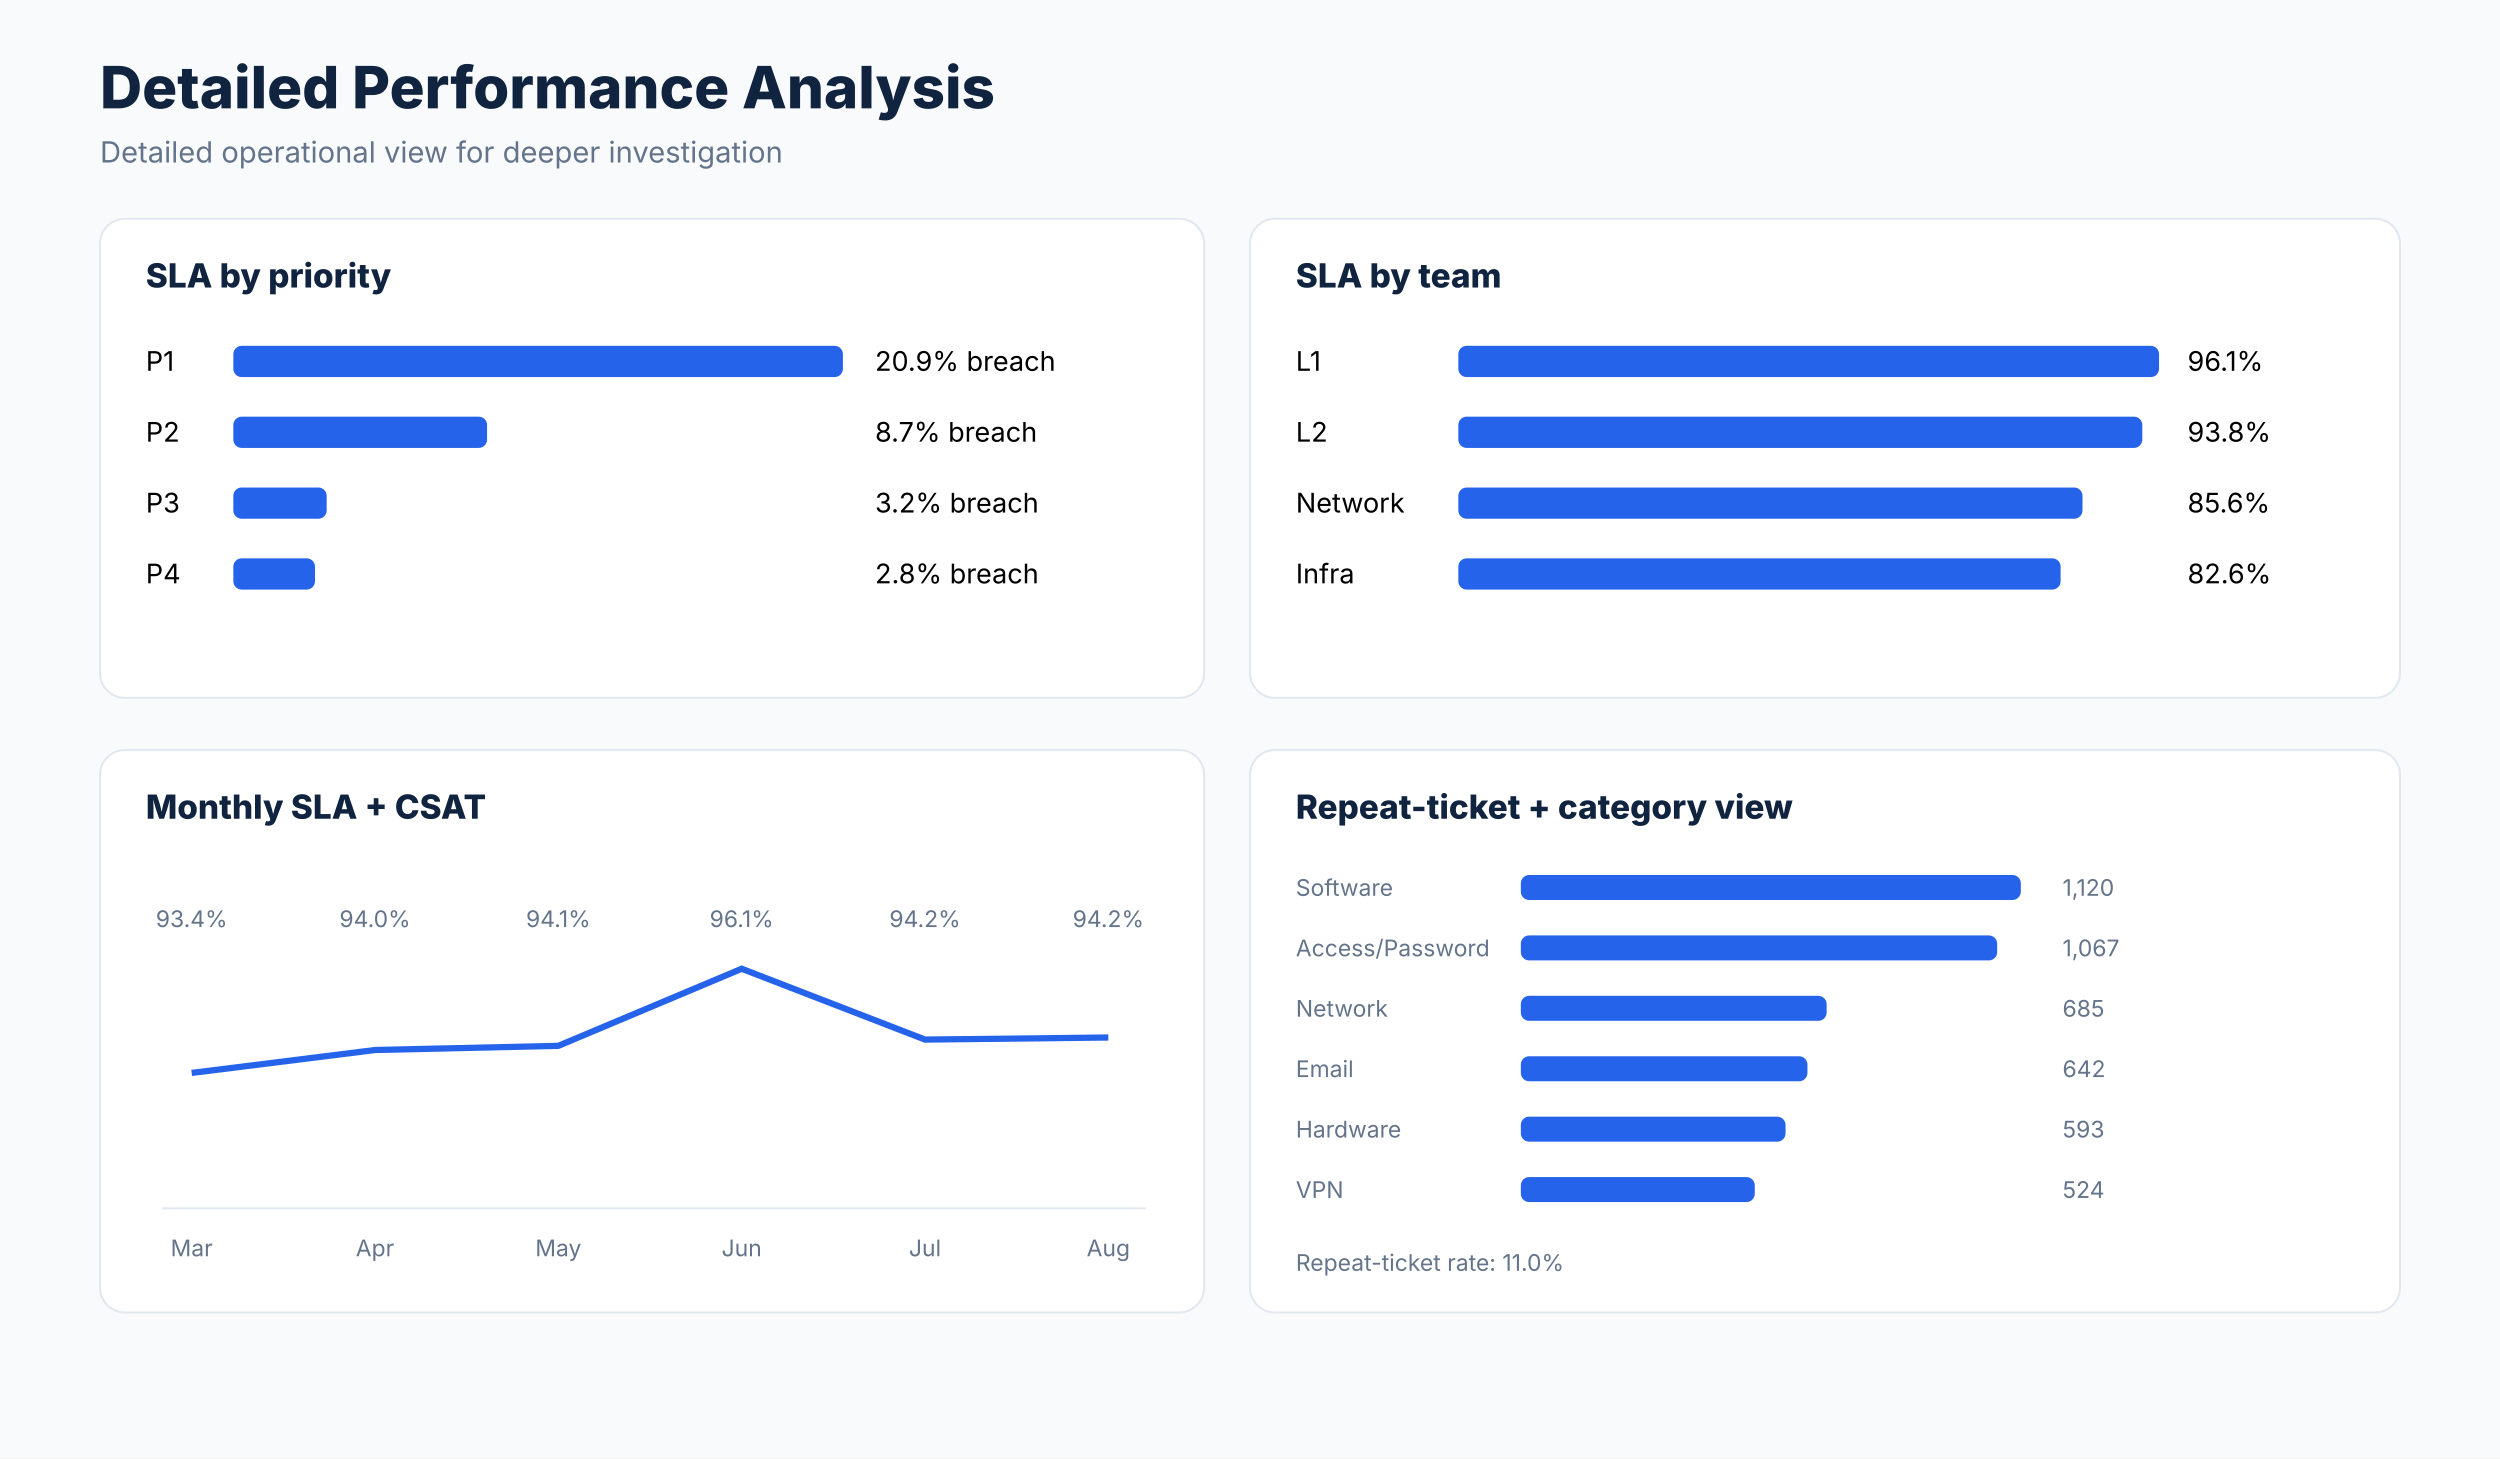
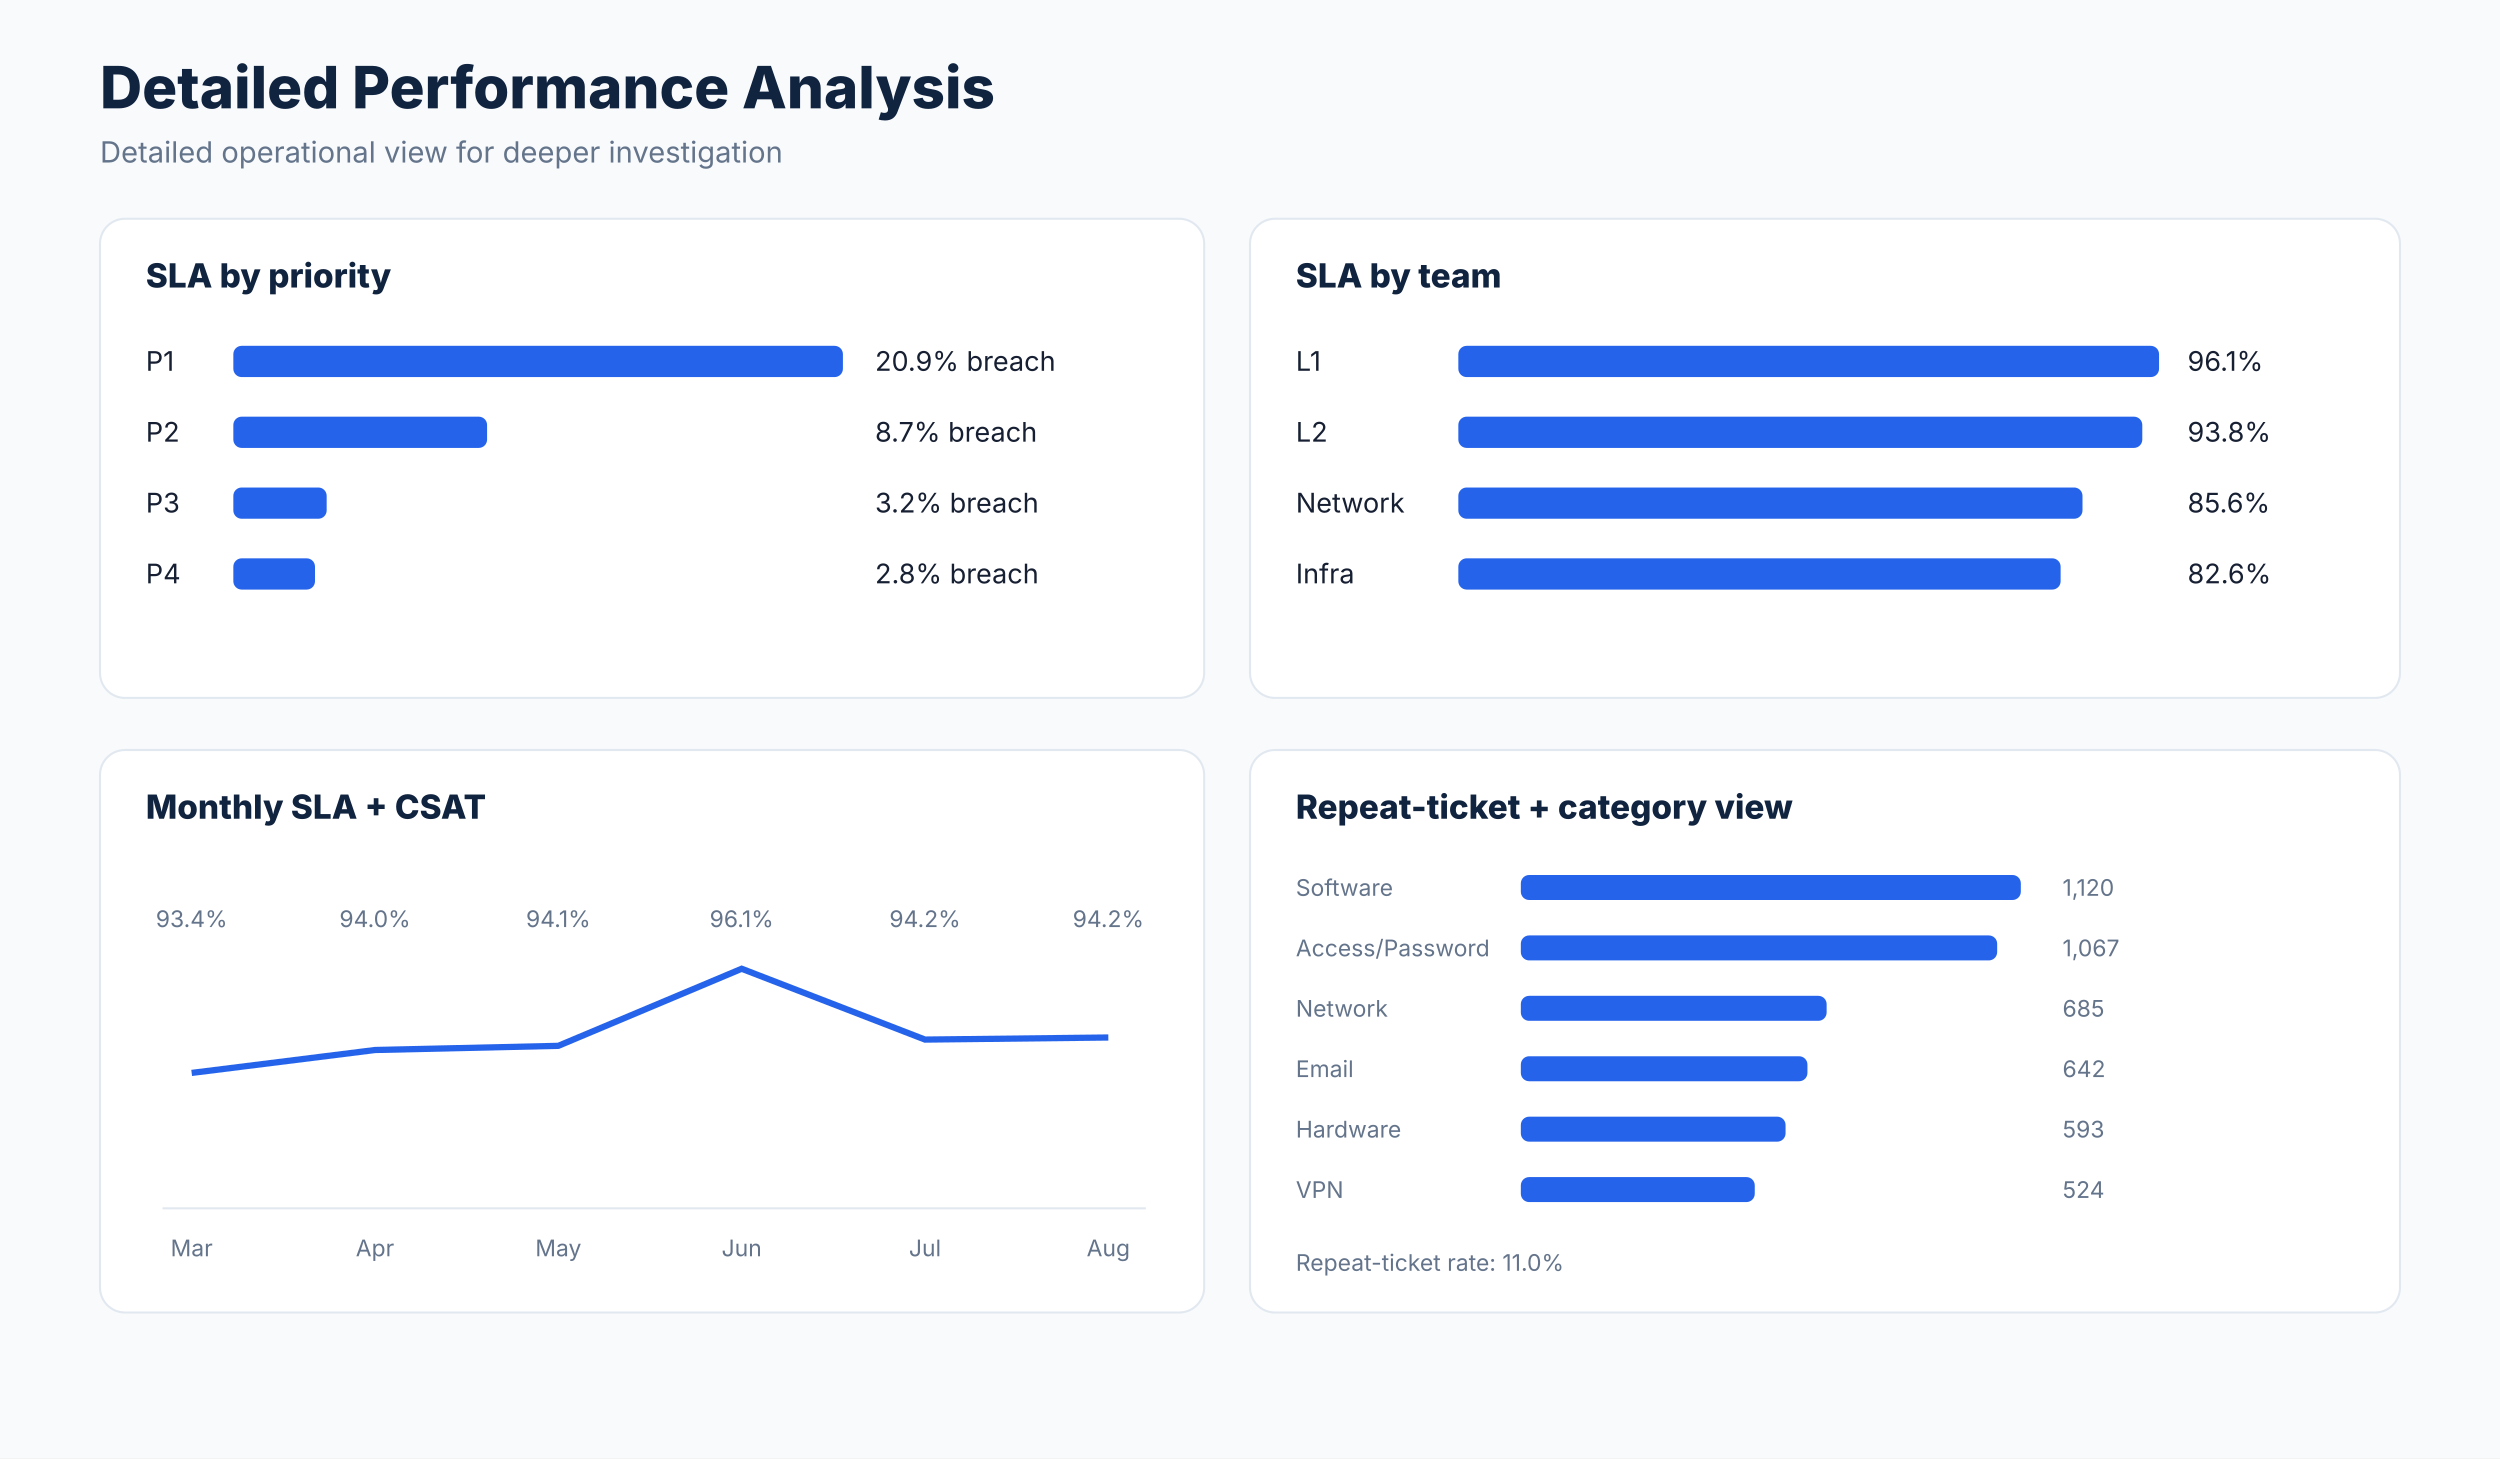
<svg xmlns="http://www.w3.org/2000/svg" width="1200" height="700" viewBox="0 0 1200 700">
  <rect width="1200" height="700" fill="#f8fafc" />
  <style>
- .title{font-family:Inter,Segoe UI,Arial,sans-serif;font-size:28px;font-weight:800;fill:#10233f}
- .sub{font-family:Inter,Segoe UI,Arial,sans-serif;font-size:14px;fill:#64748b}.label{font-family:Inter,Segoe UI,Arial,sans-serif;font-size:12px;font-weight:700;fill:#64748b}.value{font-family:Inter,Segoe UI,Arial,sans-serif;font-size:26px;font-weight:800;fill:#10233f}
- .card{fill:#fff;stroke:#e2e8f0}.blue{fill:#2563eb}.navy{fill:#10233f}.line{stroke:#e2e8f0}.small{font-family:Inter,Segoe UI,Arial,sans-serif;font-size:11px;fill:#64748b}.body{font-family:Inter,Segoe UI,Arial,sans-serif;font-size:13px}.section{font-family:Inter,Segoe UI,Arial,sans-serif;font-size:16px;font-weight:800;fill:#10233f}.bigvalue{font-family:Inter,Segoe UI,Arial,sans-serif;font-size:34px;font-weight:800;fill:#10233f}
+ text{font-family:Inter,Segoe UI,Arial,sans-serif;fill:#172033} .title{font-size:28px;font-weight:800;fill:#10233f}
+ .sub{font-size:14px;fill:#64748b}.label{font-size:12px;font-weight:700;fill:#64748b}.value{font-size:26px;font-weight:800;fill:#10233f}
+ .card{fill:#fff;stroke:#e2e8f0}.blue{fill:#2563eb}.navy{fill:#10233f}.line{stroke:#e2e8f0}.small{font-size:11px;fill:#64748b}.body{font-size:13px}.section{font-size:16px;font-weight:800;fill:#10233f}.bigvalue{font-size:34px;font-weight:800;fill:#10233f}
</style>
  <text x="48" y="52" class="title">Detailed Performance Analysis</text>
  <text x="48" y="78" class="sub">Detailed operational view for deeper investigation</text>
  <rect x="48" y="105" width="530" height="230" rx="12" class="card" />
  <text x="70" y="138" class="section">SLA by priority</text>
  <text x="70" y="178" class="body">P1</text>
  <rect x="112" y="166" width="292.6" height="15" rx="4" fill="#2563eb" />
  <text x="420" y="178" class="body">20.9% breach</text>
  <text x="70" y="212" class="body">P2</text>
  <rect x="112" y="200" width="121.8" height="15" rx="4" fill="#2563eb" />
  <text x="420" y="212" class="body">8.7% breach</text>
  <text x="70" y="246" class="body">P3</text>
  <rect x="112" y="234" width="44.8" height="15" rx="4" fill="#2563eb" />
  <text x="420" y="246" class="body">3.2% breach</text>
  <text x="70" y="280" class="body">P4</text>
  <rect x="112" y="268" width="39.2" height="15" rx="4" fill="#2563eb" />
  <text x="420" y="280" class="body">2.8% breach</text>
  <rect x="600" y="105" width="552" height="230" rx="12" class="card" />
  <text x="622" y="138" class="section">SLA by team</text>
  <text x="622" y="178" class="body">L1</text>
  <rect x="700" y="166" width="336.35" height="15" rx="4" fill="#2563eb" />
  <text x="1050" y="178" class="body">96.1%</text>
  <text x="622" y="212" class="body">L2</text>
  <rect x="700" y="200" width="328.3" height="15" rx="4" fill="#2563eb" />
  <text x="1050" y="212" class="body">93.8%</text>
  <text x="622" y="246" class="body">Network</text>
  <rect x="700" y="234" width="299.6" height="15" rx="4" fill="#2563eb" />
  <text x="1050" y="246" class="body">85.6%</text>
  <text x="622" y="280" class="body">Infra</text>
  <rect x="700" y="268" width="289.1" height="15" rx="4" fill="#2563eb" />
  <text x="1050" y="280" class="body">82.6%</text>
  <rect x="48" y="360" width="530" height="270" rx="12" class="card" />
  <text x="70" y="393" class="section">Monthly SLA + CSAT</text>
  <line x1="78" y1="580" x2="550" y2="580" class="line" />
  <polyline points="92,515 180,504 268,502 356,465 444,499 532,498" fill="none" stroke="#2563eb" stroke-width="3" />
  <text x="92" y="603" text-anchor="middle" class="small">Mar</text>
  <text x="92" y="445" text-anchor="middle" class="small">93.4%</text>
  <text x="180" y="603" text-anchor="middle" class="small">Apr</text>
  <text x="180" y="445" text-anchor="middle" class="small">94.0%</text>
  <text x="268" y="603" text-anchor="middle" class="small">May</text>
  <text x="268" y="445" text-anchor="middle" class="small">94.1%</text>
  <text x="356" y="603" text-anchor="middle" class="small">Jun</text>
  <text x="356" y="445" text-anchor="middle" class="small">96.1%</text>
  <text x="444" y="603" text-anchor="middle" class="small">Jul</text>
  <text x="444" y="445" text-anchor="middle" class="small">94.2%</text>
  <text x="532" y="603" text-anchor="middle" class="small">Aug</text>
  <text x="532" y="445" text-anchor="middle" class="small">94.2%</text>
  <rect x="600" y="360" width="552" height="270" rx="12" class="card" />
  <text x="622" y="393" class="section">Repeat-ticket + category view</text>
  <text x="622" y="430" class="small">Software</text>
  <rect x="730" y="420" width="240" height="12" rx="4" fill="#2563eb" />
  <text x="990" y="430" class="small">1,120</text>
  <text x="622" y="459" class="small">Access/Password</text>
  <rect x="730" y="449" width="228.643" height="12" rx="4" fill="#2563eb" />
  <text x="990" y="459" class="small">1,067</text>
  <text x="622" y="488" class="small">Network</text>
  <rect x="730" y="478" width="146.786" height="12" rx="4" fill="#2563eb" />
  <text x="990" y="488" class="small">685</text>
  <text x="622" y="517" class="small">Email</text>
  <rect x="730" y="507" width="137.571" height="12" rx="4" fill="#2563eb" />
  <text x="990" y="517" class="small">642</text>
  <text x="622" y="546" class="small">Hardware</text>
  <rect x="730" y="536" width="127.071" height="12" rx="4" fill="#2563eb" />
  <text x="990" y="546" class="small">593</text>
  <text x="622" y="575" class="small">VPN</text>
  <rect x="730" y="565" width="112.286" height="12" rx="4" fill="#2563eb" />
  <text x="990" y="575" class="small">524</text>
  <text x="622" y="610" class="small">Repeat-ticket rate: 11.0%</text>
</svg>
